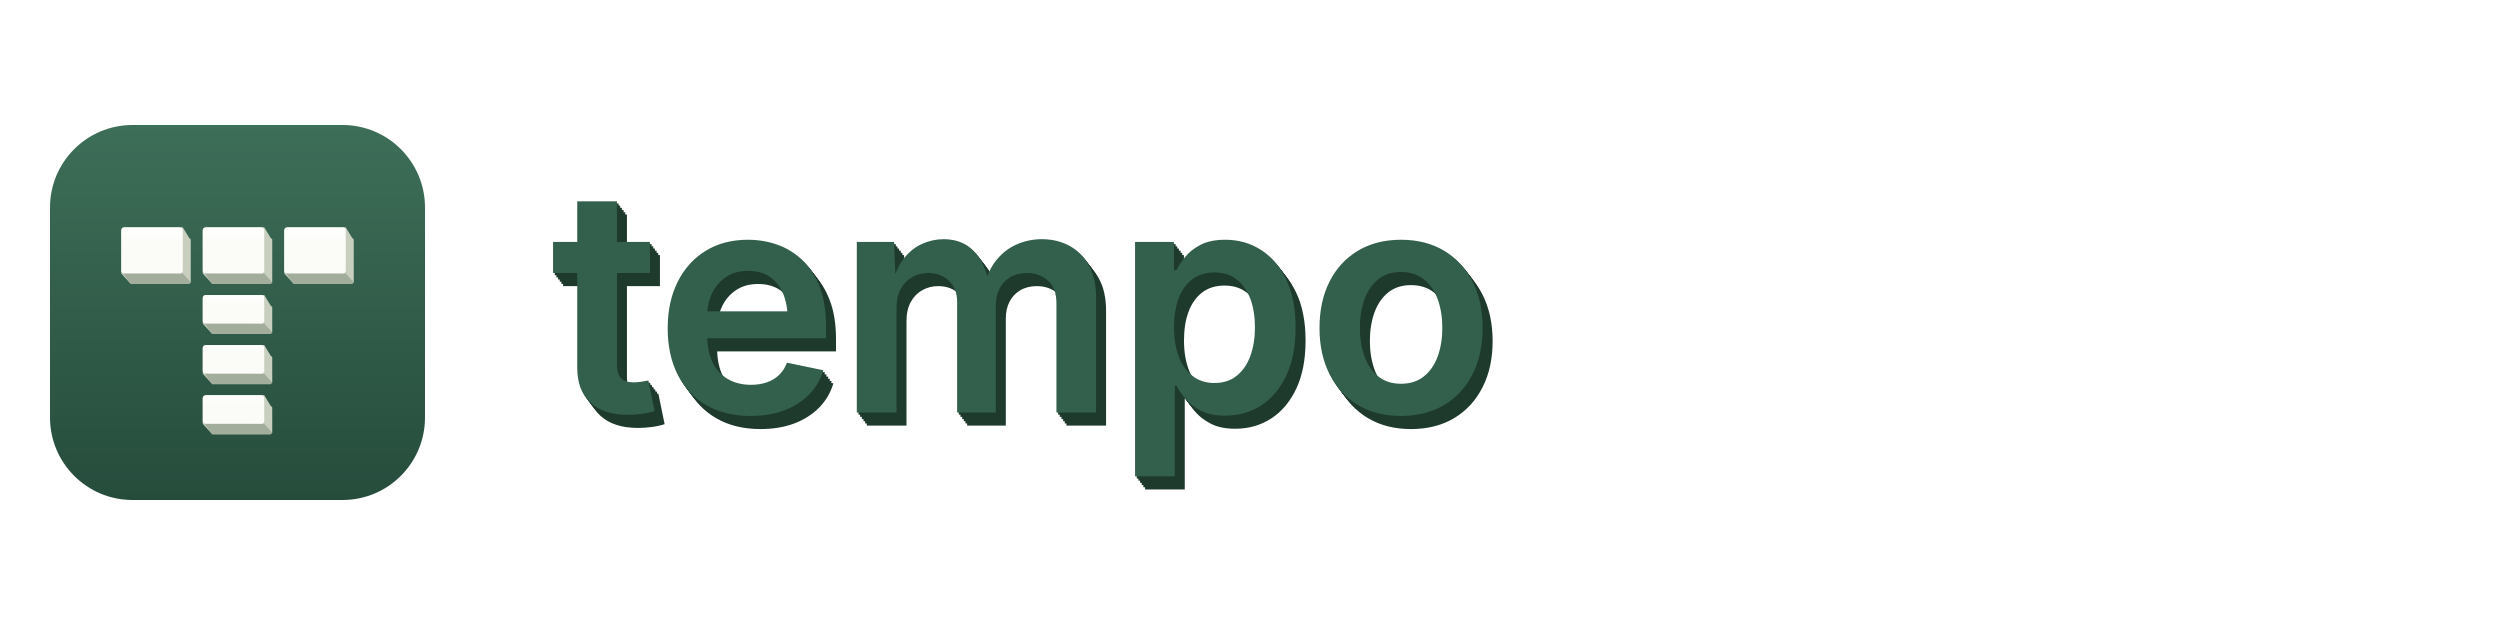
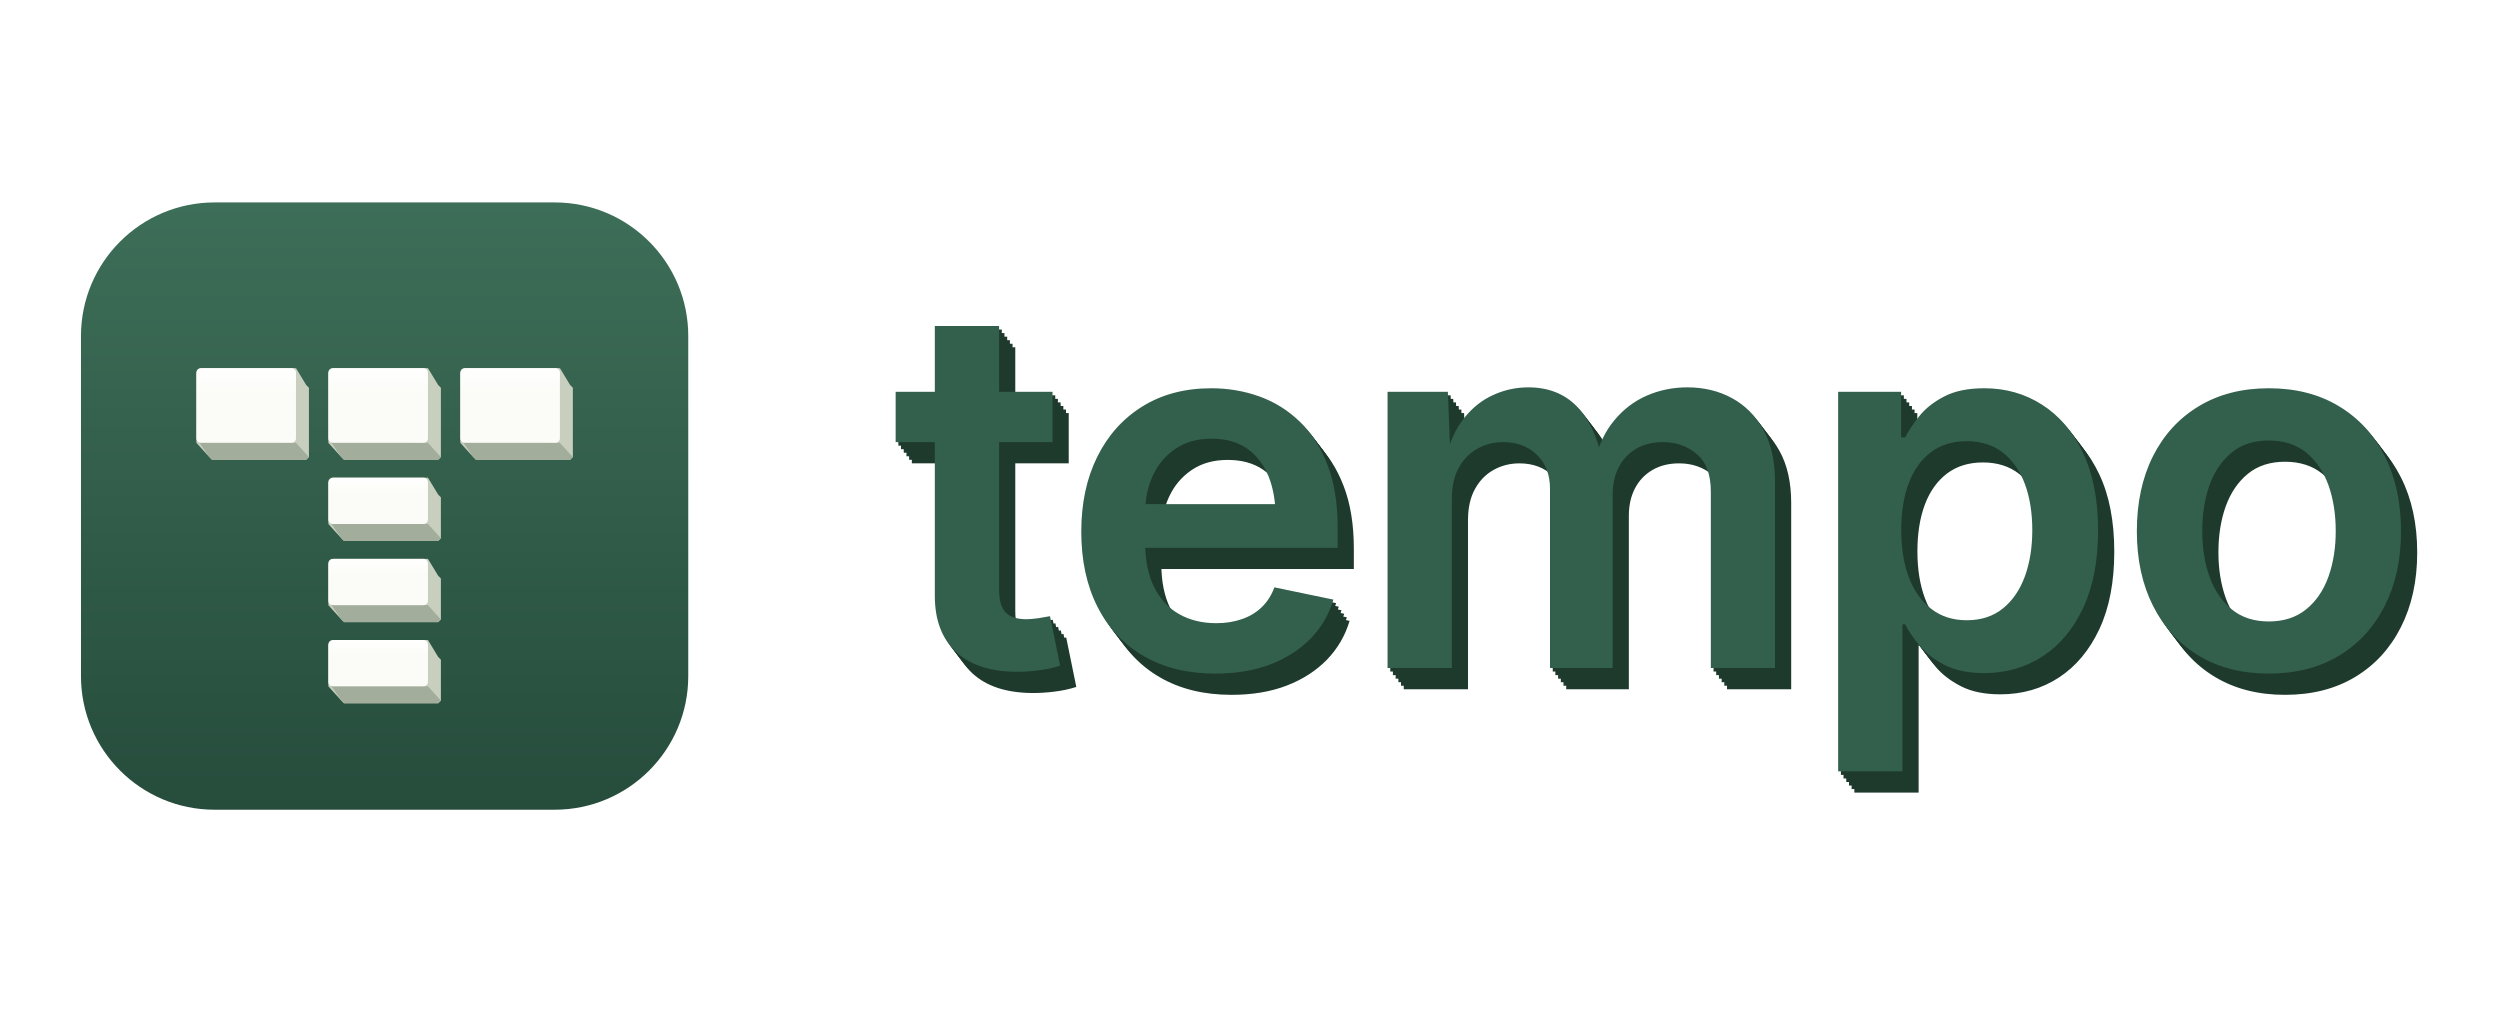
- <svg xmlns="http://www.w3.org/2000/svg" viewBox="0 0 400 100">
+ <svg xmlns="http://www.w3.org/2000/svg" viewBox="0 0 247 100">
  <defs>
    <linearGradient id="tfield" x1="0" y1="0" x2="0" y2="1">
      <stop offset="0" stop-color="#3d6e58" />
      <stop offset="1" stop-color="#264c3c" />
    </linearGradient>
    <linearGradient id="tface" x1="0" y1="0" x2="0" y2="1">
      <stop offset="0" stop-color="#ffffff" />
      <stop offset=".35" stop-color="#fbfbf7" />
      <stop offset="1" stop-color="#fbfbf7" />
    </linearGradient>
    <path id="tempo-word" d="M15.99 -27.29V-22.32H0.49V-27.29ZM4.36 -33.79H10.71V-7.69Q10.71 -6.21 11.34 -5.51Q11.98 -4.82 13.44 -4.82Q13.86 -4.82 14.58 -4.92Q15.3 -5.03 15.74 -5.12L16.74 -0.23Q15.69 0.1 14.6 0.23Q13.51 0.37 12.49 0.37Q8.57 0.37 6.47 -1.58Q4.36 -3.53 4.36 -7.14ZM32.08 0.55Q27.98 0.55 25 -1.18Q22.03 -2.9 20.43 -6.05Q18.83 -9.2 18.83 -13.48Q18.83 -17.69 20.41 -20.87Q21.99 -24.06 24.88 -25.85Q27.77 -27.64 31.67 -27.64Q34.17 -27.64 36.43 -26.83Q38.68 -26.02 40.42 -24.34Q42.17 -22.66 43.16 -20.06Q44.16 -17.46 44.16 -13.86V-11.88H21.83V-16.19H41L38.03 -14.91Q38.03 -17.22 37.32 -18.97Q36.6 -20.71 35.2 -21.69Q33.79 -22.66 31.7 -22.66Q29.61 -22.66 28.15 -21.67Q26.68 -20.68 25.91 -19.03Q25.14 -17.38 25.14 -15.36V-12.38Q25.14 -9.79 26.02 -8.01Q26.9 -6.23 28.49 -5.33Q30.07 -4.43 32.17 -4.43Q33.56 -4.43 34.7 -4.83Q35.84 -5.22 36.66 -6.01Q37.48 -6.8 37.91 -7.97L43.74 -6.76Q43.09 -4.57 41.5 -2.92Q39.9 -1.28 37.52 -0.36Q35.14 0.55 32.08 0.55ZM49.09 0V-27.29H55.05L55.3 -20.73H54.83Q55.43 -23.16 56.66 -24.7Q57.89 -26.24 59.54 -26.98Q61.19 -27.73 62.99 -27.73Q65.94 -27.73 67.77 -25.87Q69.59 -24.02 70.33 -20.42H69.57Q70.14 -22.86 71.5 -24.48Q72.85 -26.11 74.72 -26.92Q76.59 -27.73 78.71 -27.73Q81.17 -27.73 83.13 -26.66Q85.09 -25.59 86.23 -23.52Q87.37 -21.45 87.37 -18.41V0H81.03V-17.43Q81.03 -19.97 79.64 -21.14Q78.25 -22.32 76.3 -22.32Q74.77 -22.32 73.65 -21.66Q72.53 -21 71.93 -19.84Q71.33 -18.68 71.33 -17.14V0H65.14V-17.71Q65.14 -19.81 63.85 -21.06Q62.55 -22.32 60.52 -22.32Q59.14 -22.32 57.98 -21.68Q56.81 -21.03 56.13 -19.79Q55.44 -18.55 55.44 -16.73V0ZM93.61 10.21V-27.29H99.83V-22.78H100.23Q100.72 -23.75 101.62 -24.88Q102.52 -26.01 104.07 -26.82Q105.62 -27.64 108.05 -27.64Q111.22 -27.64 113.75 -26.02Q116.29 -24.41 117.79 -21.28Q119.29 -18.14 119.29 -13.59Q119.29 -9.11 117.83 -5.97Q116.36 -2.82 113.82 -1.16Q111.28 0.5 108.03 0.5Q105.69 0.5 104.14 -0.3Q102.58 -1.1 101.65 -2.22Q100.73 -3.33 100.23 -4.32H99.96V10.21ZM106.31 -4.72Q108.44 -4.72 109.88 -5.88Q111.32 -7.04 112.06 -9.06Q112.79 -11.07 112.79 -13.62Q112.79 -16.17 112.07 -18.15Q111.34 -20.13 109.9 -21.27Q108.46 -22.41 106.31 -22.41Q104.22 -22.41 102.77 -21.32Q101.33 -20.23 100.58 -18.26Q99.84 -16.29 99.84 -13.62Q99.84 -10.97 100.59 -8.97Q101.34 -6.97 102.8 -5.85Q104.25 -4.72 106.31 -4.72ZM136.16 0.55Q132.19 0.55 129.25 -1.21Q126.32 -2.97 124.72 -6.14Q123.12 -9.31 123.12 -13.51Q123.12 -17.76 124.72 -20.94Q126.32 -24.11 129.25 -25.87Q132.19 -27.64 136.16 -27.64Q140.15 -27.64 143.08 -25.87Q146.01 -24.11 147.61 -20.94Q149.22 -17.76 149.22 -13.51Q149.22 -9.31 147.61 -6.14Q146.01 -2.97 143.08 -1.21Q140.15 0.55 136.16 0.55ZM136.16 -4.6Q138.38 -4.6 139.85 -5.8Q141.32 -6.99 142.05 -9.02Q142.77 -11.05 142.77 -13.53Q142.77 -16.04 142.05 -18.07Q141.32 -20.09 139.85 -21.29Q138.38 -22.48 136.16 -22.48Q133.95 -22.48 132.49 -21.29Q131.03 -20.09 130.3 -18.07Q129.58 -16.05 129.58 -13.53Q129.58 -11.05 130.3 -9.02Q131.03 -6.99 132.49 -5.8Q133.95 -4.6 136.16 -4.6Z" />
  </defs>
  <svg x="8" y="20" width="60" height="60" viewBox="0 0 100 100">
    <rect width="100" height="100" rx="22" fill="url(#tfield)" />
    <g transform="translate(9,9) scale(0.82)">
      <g transform="translate(-1.3,-1.7)">
        <polygon points="14.40,24 33.50,24 35.56,27.40 36.10,27.94 36.10,41.86 35.56,42.40 16.64,42.40 16.10,41.86 13.50,39 13.50,24.90" fill="#c8cfbf" />
        <polygon points="13.50,38.10 33.50,39 36.10,41.86 35.56,42.40 16.64,42.40 16.10,41.86" fill="#a3ad9b" />
        <polygon points="40.90,24 60,24 62.06,27.40 62.60,27.94 62.60,41.86 62.06,42.40 43.14,42.40 42.60,41.86 40,39 40,24.90" fill="#c8cfbf" />
        <polygon points="40,38.10 60,39 62.60,41.86 62.06,42.40 43.14,42.40 42.60,41.86" fill="#a3ad9b" />
        <polygon points="67.40,24 86.50,24 88.56,27.40 89.10,27.94 89.10,41.86 88.56,42.40 69.64,42.40 69.10,41.86 66.50,39 66.50,24.90" fill="#c8cfbf" />
        <polygon points="66.50,38.10 86.50,39 89.10,41.86 88.56,42.40 69.64,42.40 69.10,41.86" fill="#a3ad9b" />
        <polygon points="40.90,46 60,46 62.06,49.40 62.60,49.94 62.60,58.16 62.06,58.70 43.14,58.70 42.60,58.16 40,55.30 40,46.90" fill="#c8cfbf" />
        <polygon points="40,54.40 60,55.30 62.60,58.16 62.06,58.70 43.14,58.70 42.60,58.16" fill="#a3ad9b" />
        <polygon points="40.90,62.30 60,62.30 62.06,65.70 62.60,66.24 62.60,74.46 62.06,75 43.14,75 42.60,74.46 40,71.60 40,63.20" fill="#c8cfbf" />
        <polygon points="40,70.70 60,71.60 62.60,74.46 62.06,75 43.14,75 42.60,74.46" fill="#a3ad9b" />
        <polygon points="40.90,78.60 60,78.60 62.06,82 62.60,82.54 62.60,90.76 62.06,91.30 43.14,91.30 42.60,90.76 40,87.90 40,79.50" fill="#c8cfbf" />
        <polygon points="40,87 60,87.90 62.60,90.76 62.06,91.30 43.14,91.30 42.60,90.76" fill="#a3ad9b" />
        <rect x="13.5" y="24" width="20" height="15" rx="0.9" fill="url(#tface)" />
        <rect x="40" y="24" width="20" height="15" rx="0.9" fill="url(#tface)" />
        <rect x="66.5" y="24" width="20" height="15" rx="0.9" fill="url(#tface)" />
        <rect x="40" y="46" width="20" height="9.3" rx="0.9" fill="url(#tface)" />
        <rect x="40" y="62.3" width="20" height="9.3" rx="0.9" fill="url(#tface)" />
        <rect x="40" y="78.6" width="20" height="9.3" rx="0.9" fill="url(#tface)" />
      </g>
    </g>
  </svg>
  <g fill="#1e3a2d">
    <use href="#tempo-word" x="89.60" y="68.10" />
    <use href="#tempo-word" x="89.33" y="67.75" />
    <use href="#tempo-word" x="89.07" y="67.40" />
    <use href="#tempo-word" x="88.80" y="67.05" />
    <use href="#tempo-word" x="88.53" y="66.70" />
    <use href="#tempo-word" x="88.27" y="66.35" />
  </g>
  <use href="#tempo-word" x="88" y="66" fill="#33604c" />
</svg>
